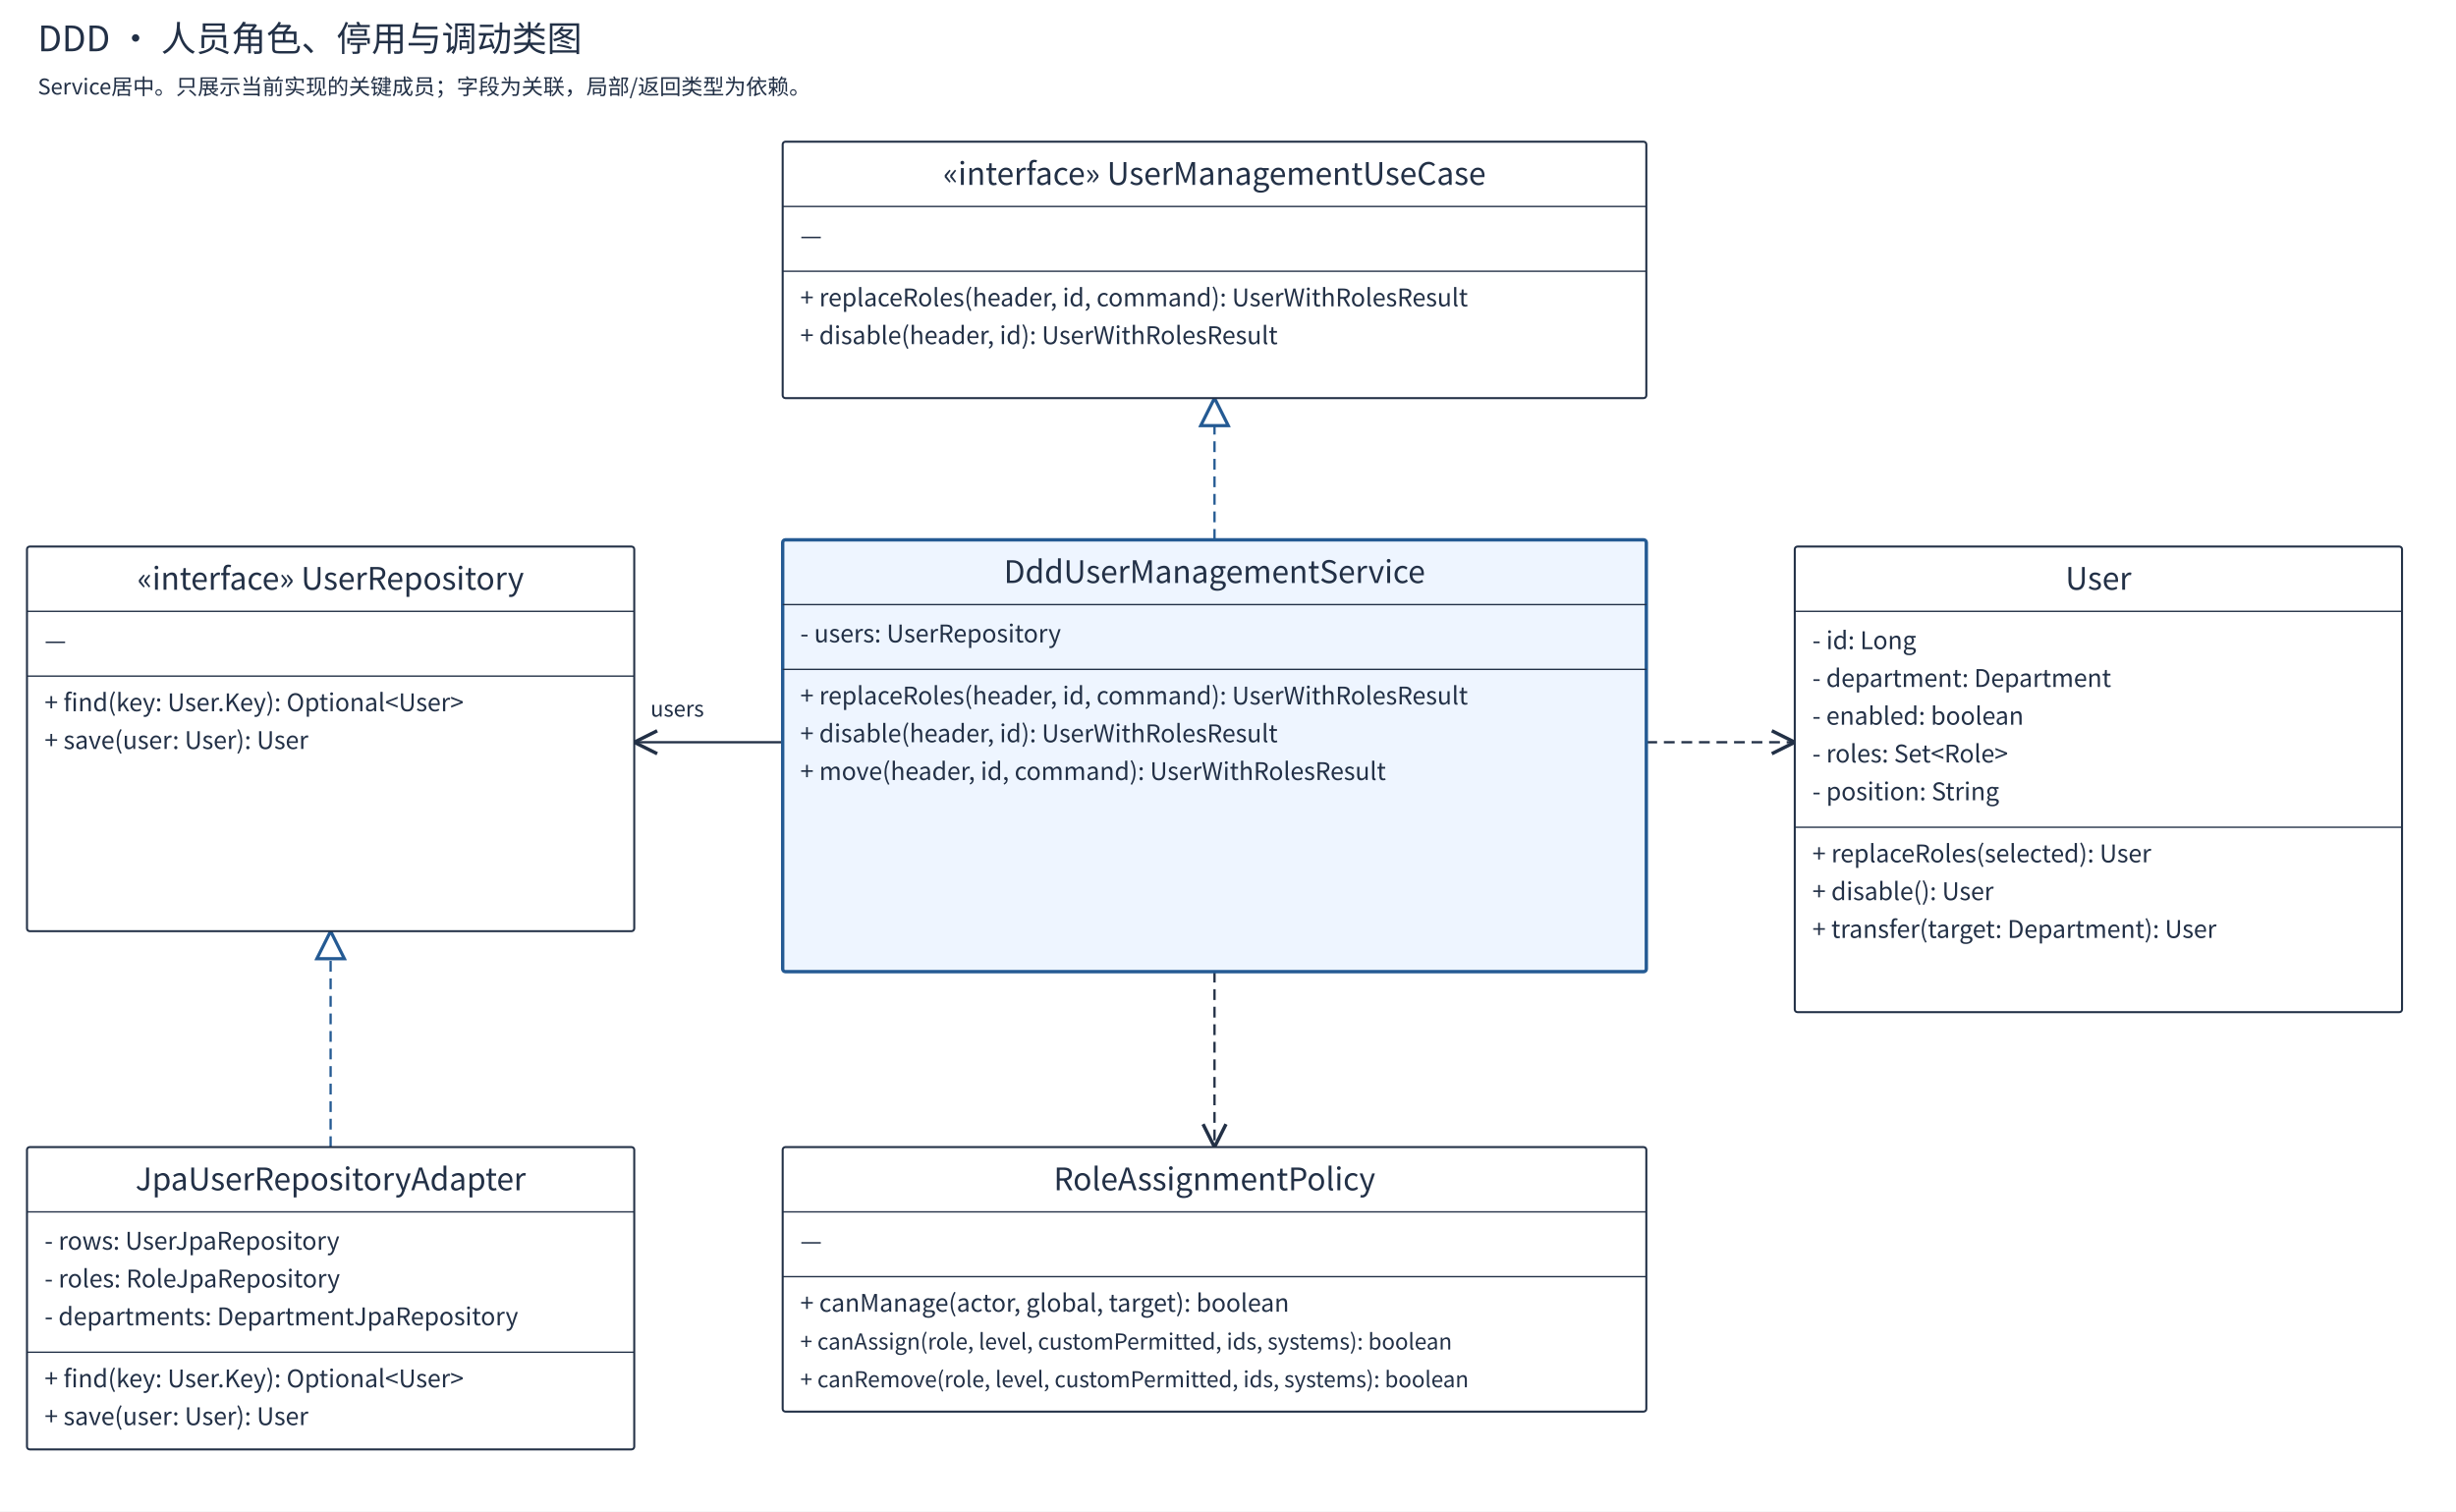
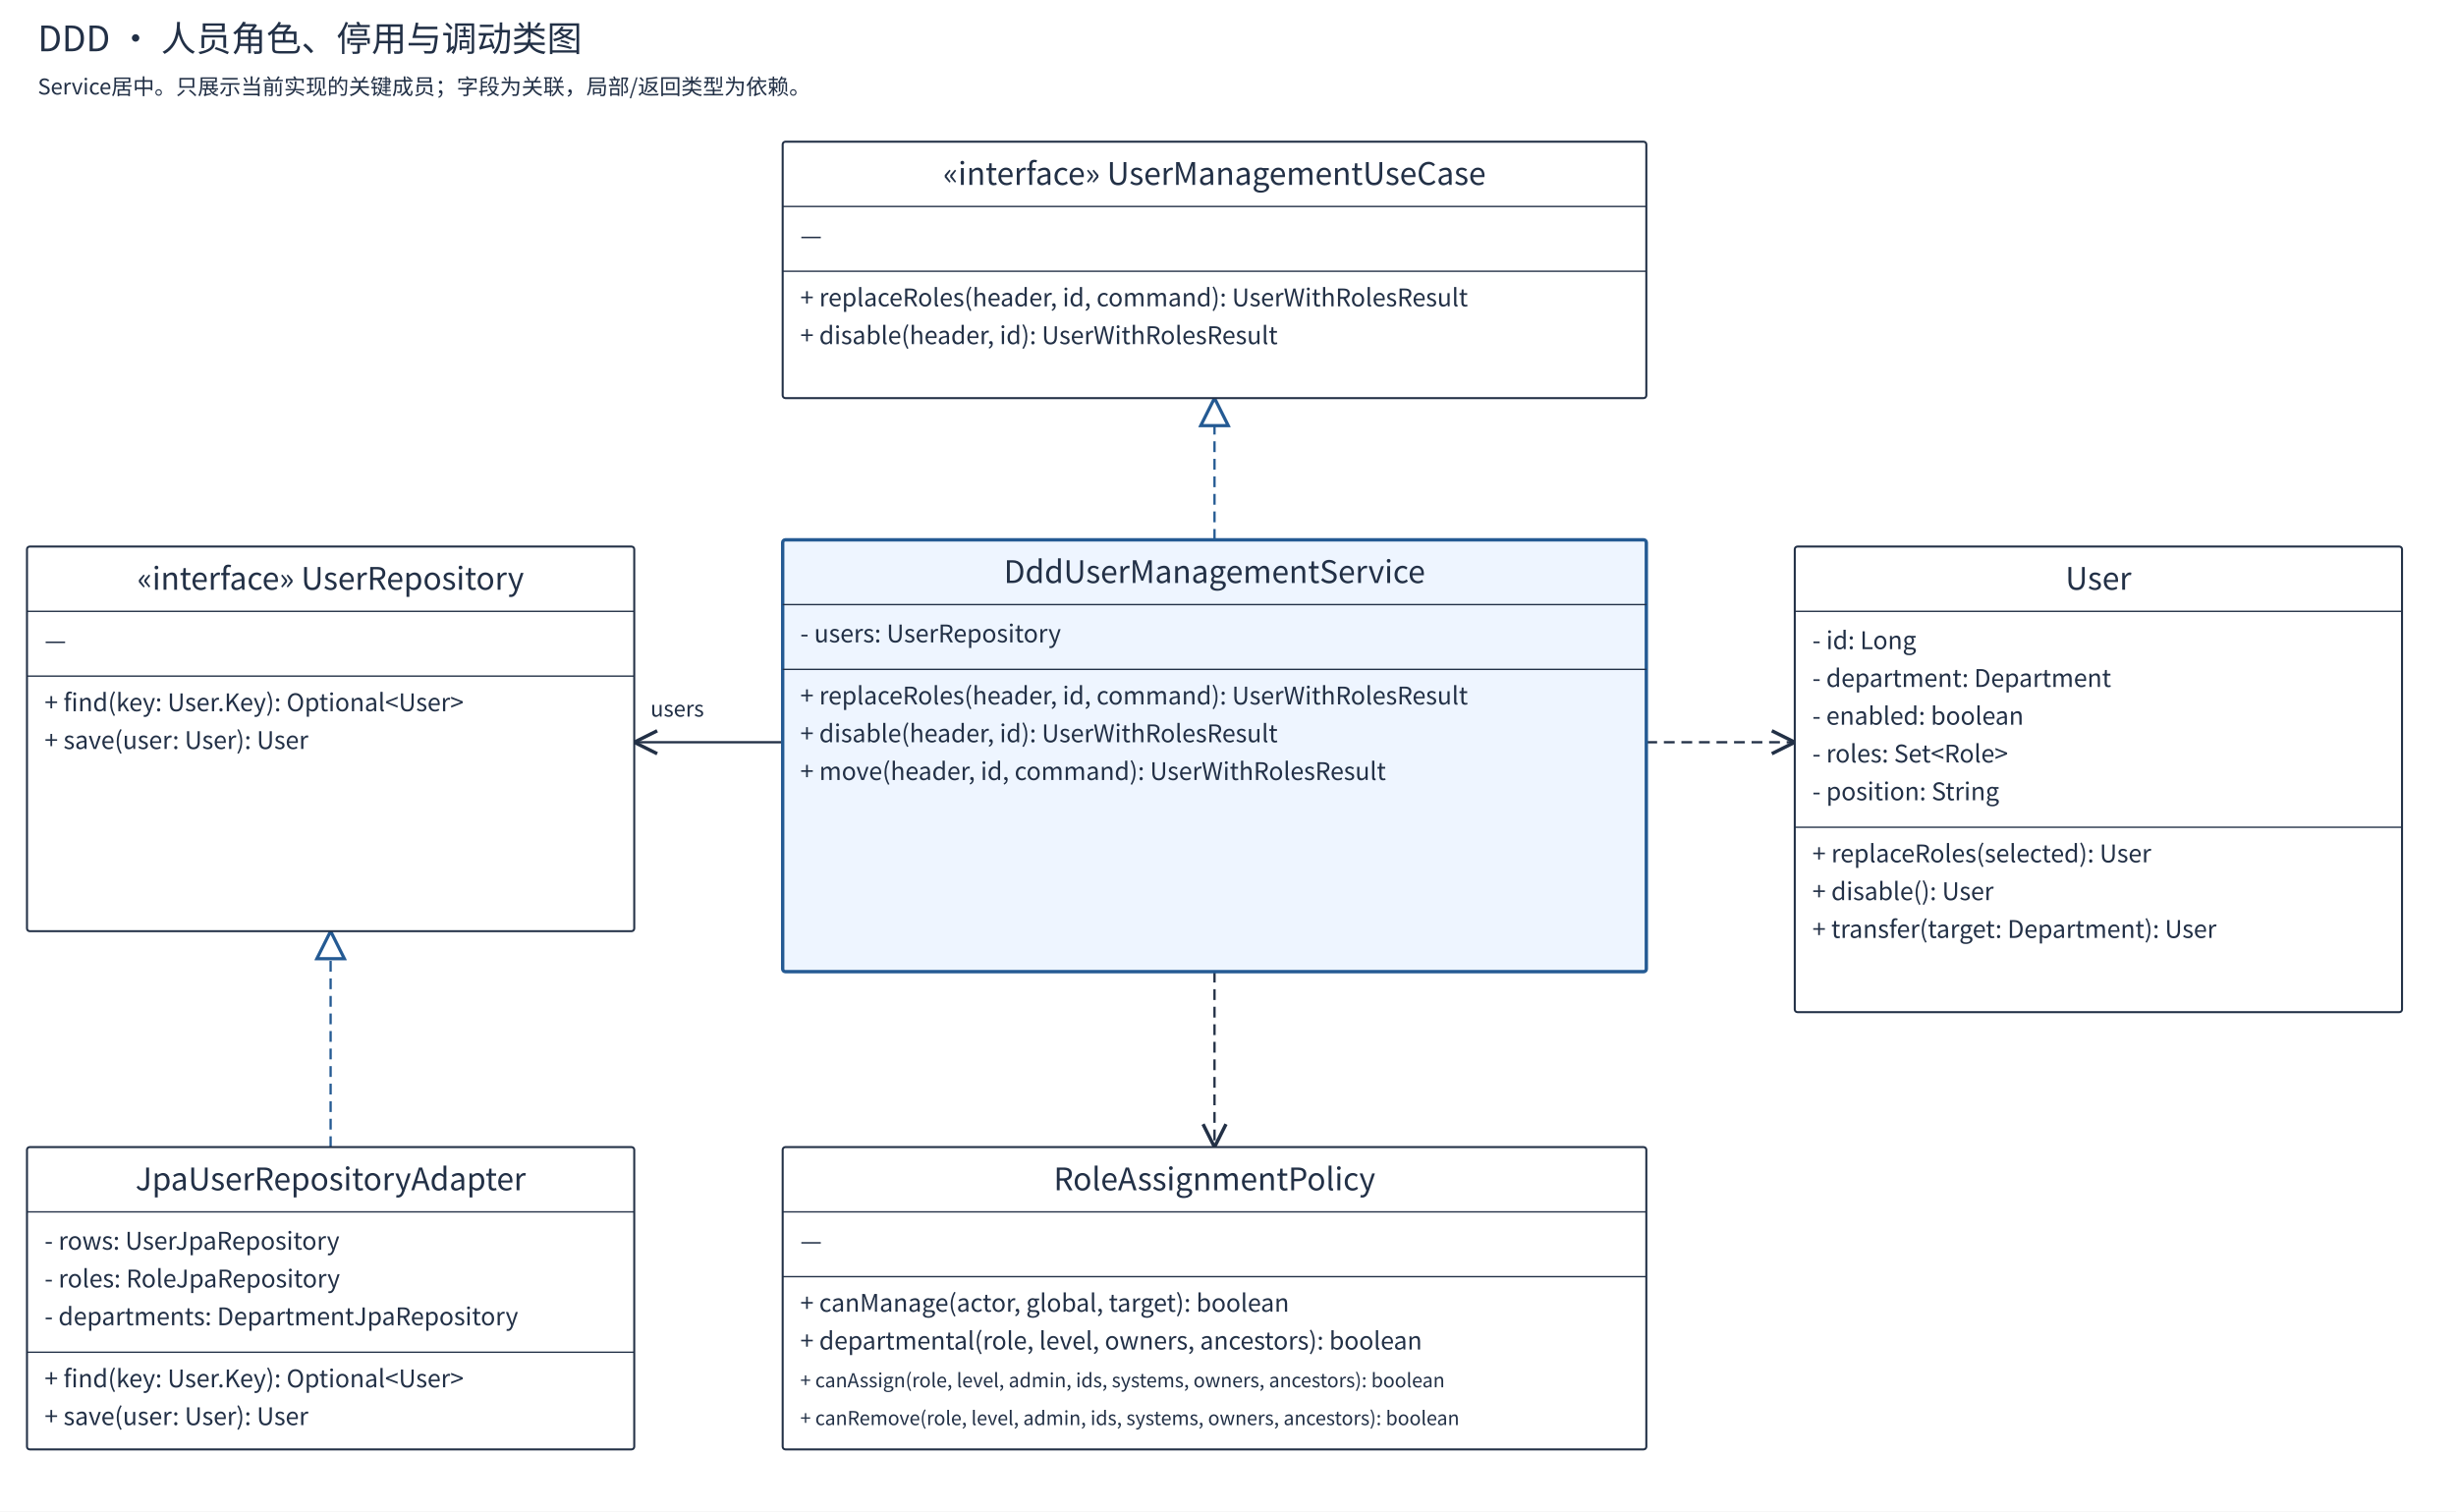
<svg xmlns="http://www.w3.org/2000/svg" width="1820" height="1120" viewBox="0 0 1820 1120">
  <defs>
    <marker id="open" markerWidth="12" markerHeight="12" refX="11" refY="6" orient="auto">
      <path d="M1,1 L11,6 L1,11" fill="none" stroke="#223046" stroke-width="1.5" />
    </marker>
    <marker id="triangle" markerWidth="14" markerHeight="14" refX="13" refY="7" orient="auto">
      <path d="M1,1 L13,7 L1,13 Z" fill="white" stroke="#245a93" stroke-width="1.4" />
    </marker>
    <marker id="filled" markerWidth="12" markerHeight="12" refX="11" refY="6" orient="auto">
      <path d="M1,1 L11,6 L1,11 Z" fill="#223046" />
    </marker>
  </defs>
  <rect width="100%" height="100%" fill="white" />
  <g font-family="Microsoft YaHei,Noto Sans CJK SC,Arial,sans-serif">
    <text x="28" y="38" font-size="26" text-anchor="start" fill="#223046">DDD · 人员角色、停用与调动类图</text>
    <text x="28" y="70" font-size="16" text-anchor="start" fill="#223046">Service居中。只展示当前实现的关键成员；字段为关联，局部/返回类型为依赖。</text>
    <polyline points="900,400 900,295" fill="none" stroke="#245a93" stroke-width="1.7" stroke-dasharray="8 5" marker-end="url(#triangle)" />
    <polyline points="580,550 470,550" fill="none" stroke="#223046" stroke-width="1.7" marker-end="url(#open)" />
    <text x="482" y="531" font-size="16" text-anchor="start" fill="#223046">users</text>
    <polyline points="1220,550 1330,550" fill="none" stroke="#223046" stroke-width="1.7" stroke-dasharray="8 5" marker-end="url(#open)" />
    <polyline points="900,720 900,850" fill="none" stroke="#223046" stroke-width="1.7" stroke-dasharray="8 5" marker-end="url(#open)" />
    <polyline points="245,850 245,690" fill="none" stroke="#245a93" stroke-width="1.7" stroke-dasharray="8 5" marker-end="url(#triangle)" />
    <rect x="580" y="400" width="640" height="320" rx="2" fill="#eef5ff" stroke="#245a93" stroke-width="2.5" />
    <path d="M580,448H1220 M580,496H1220" stroke="#223046" />
    <text x="900" y="432" font-size="23" text-anchor="middle" fill="#223046">DddUserManagementService</text>
    <text x="593" y="476" font-size="18" text-anchor="start" fill="#223046">- users: UserRepository</text>
    <text x="593" y="522" font-size="18" text-anchor="start" fill="#223046">+ replaceRoles(header, id, command): UserWithRolesResult</text>
    <text x="593" y="550" font-size="18" text-anchor="start" fill="#223046">+ disable(header, id): UserWithRolesResult</text>
    <text x="593" y="578" font-size="18" text-anchor="start" fill="#223046">+ move(header, id, command): UserWithRolesResult</text>
    <rect x="580" y="105" width="640" height="190" rx="2" fill="white" stroke="#223046" stroke-width="1.5" />
    <path d="M580,153H1220 M580,201H1220" stroke="#223046" />
    <text x="900" y="137" font-size="23" text-anchor="middle" fill="#223046">«interface» UserManagementUseCase</text>
    <text x="593" y="181" font-size="18" text-anchor="start" fill="#223046">—</text>
    <text x="593" y="227" font-size="18" text-anchor="start" fill="#223046">+ replaceRoles(header, id, command): UserWithRolesResult</text>
    <text x="593" y="255" font-size="18" text-anchor="start" fill="#223046">+ disable(header, id): UserWithRolesResult</text>
    <rect x="20" y="405" width="450" height="285" rx="2" fill="white" stroke="#223046" stroke-width="1.5" />
    <path d="M20,453H470 M20,501H470" stroke="#223046" />
    <text x="245" y="437" font-size="23" text-anchor="middle" fill="#223046">«interface» UserRepository</text>
    <text x="33" y="481" font-size="18" text-anchor="start" fill="#223046">—</text>
    <text x="33" y="527" font-size="18" text-anchor="start" fill="#223046">+ find(key: User.Key): Optional&lt;User&gt;</text>
    <text x="33" y="555" font-size="18" text-anchor="start" fill="#223046">+ save(user: User): User</text>
    <rect x="1330" y="405" width="450" height="345" rx="2" fill="white" stroke="#223046" stroke-width="1.5" />
    <path d="M1330,453H1780 M1330,613H1780" stroke="#223046" />
    <text x="1555" y="437" font-size="23" text-anchor="middle" fill="#223046">User</text>
    <text x="1343" y="481" font-size="18" text-anchor="start" fill="#223046">- id: Long</text>
    <text x="1343" y="509" font-size="18" text-anchor="start" fill="#223046">- department: Department</text>
    <text x="1343" y="537" font-size="18" text-anchor="start" fill="#223046">- enabled: boolean</text>
    <text x="1343" y="565" font-size="18" text-anchor="start" fill="#223046">- roles: Set&lt;Role&gt;</text>
    <text x="1343" y="593" font-size="18" text-anchor="start" fill="#223046">- position: String</text>
    <text x="1343" y="639" font-size="18" text-anchor="start" fill="#223046">+ replaceRoles(selected): User</text>
    <text x="1343" y="667" font-size="18" text-anchor="start" fill="#223046">+ disable(): User</text>
    <text x="1343" y="695" font-size="18" text-anchor="start" fill="#223046">+ transfer(target: Department): User</text>
-     <rect x="580" y="850" width="640" height="196" rx="2" fill="white" stroke="#223046" stroke-width="1.5" />
+     <rect x="580" y="850" width="640" height="224" rx="2" fill="white" stroke="#223046" stroke-width="1.5" />
    <path d="M580,898H1220 M580,946H1220" stroke="#223046" />
    <text x="900" y="882" font-size="23" text-anchor="middle" fill="#223046">RoleAssignmentPolicy</text>
    <text x="593" y="926" font-size="18" text-anchor="start" fill="#223046">—</text>
    <text x="593" y="972" font-size="18" text-anchor="start" fill="#223046">+ canManage(actor, global, target): boolean</text>
-     <text x="593" y="1000" font-size="16.261" text-anchor="start" fill="#223046">+ canAssign(role, level, customPermitted, ids, systems): boolean</text>
-     <text x="593" y="1028" font-size="16.261" text-anchor="start" fill="#223046">+ canRemove(role, level, customPermitted, ids, systems): boolean</text>
+     <text x="593" y="1000" font-size="18" text-anchor="start" fill="#223046">+ departmental(role, level, owners, ancestors): boolean</text>
+     <text x="593" y="1028" font-size="14.256" text-anchor="start" fill="#223046">+ canAssign(role, level, admin, ids, systems, owners, ancestors): boolean</text>
+     <text x="593" y="1056" font-size="14.256" text-anchor="start" fill="#223046">+ canRemove(role, level, admin, ids, systems, owners, ancestors): boolean</text>
    <rect x="20" y="850" width="450" height="224" rx="2" fill="white" stroke="#223046" stroke-width="1.5" />
    <path d="M20,898H470 M20,1002H470" stroke="#223046" />
    <text x="245" y="882" font-size="23" text-anchor="middle" fill="#223046">JpaUserRepositoryAdapter</text>
    <text x="33" y="926" font-size="18" text-anchor="start" fill="#223046">- rows: UserJpaRepository</text>
    <text x="33" y="954" font-size="18" text-anchor="start" fill="#223046">- roles: RoleJpaRepository</text>
    <text x="33" y="982" font-size="18" text-anchor="start" fill="#223046">- departments: DepartmentJpaRepository</text>
    <text x="33" y="1028" font-size="18" text-anchor="start" fill="#223046">+ find(key: User.Key): Optional&lt;User&gt;</text>
    <text x="33" y="1056" font-size="18" text-anchor="start" fill="#223046">+ save(user: User): User</text>
  </g>
</svg>
